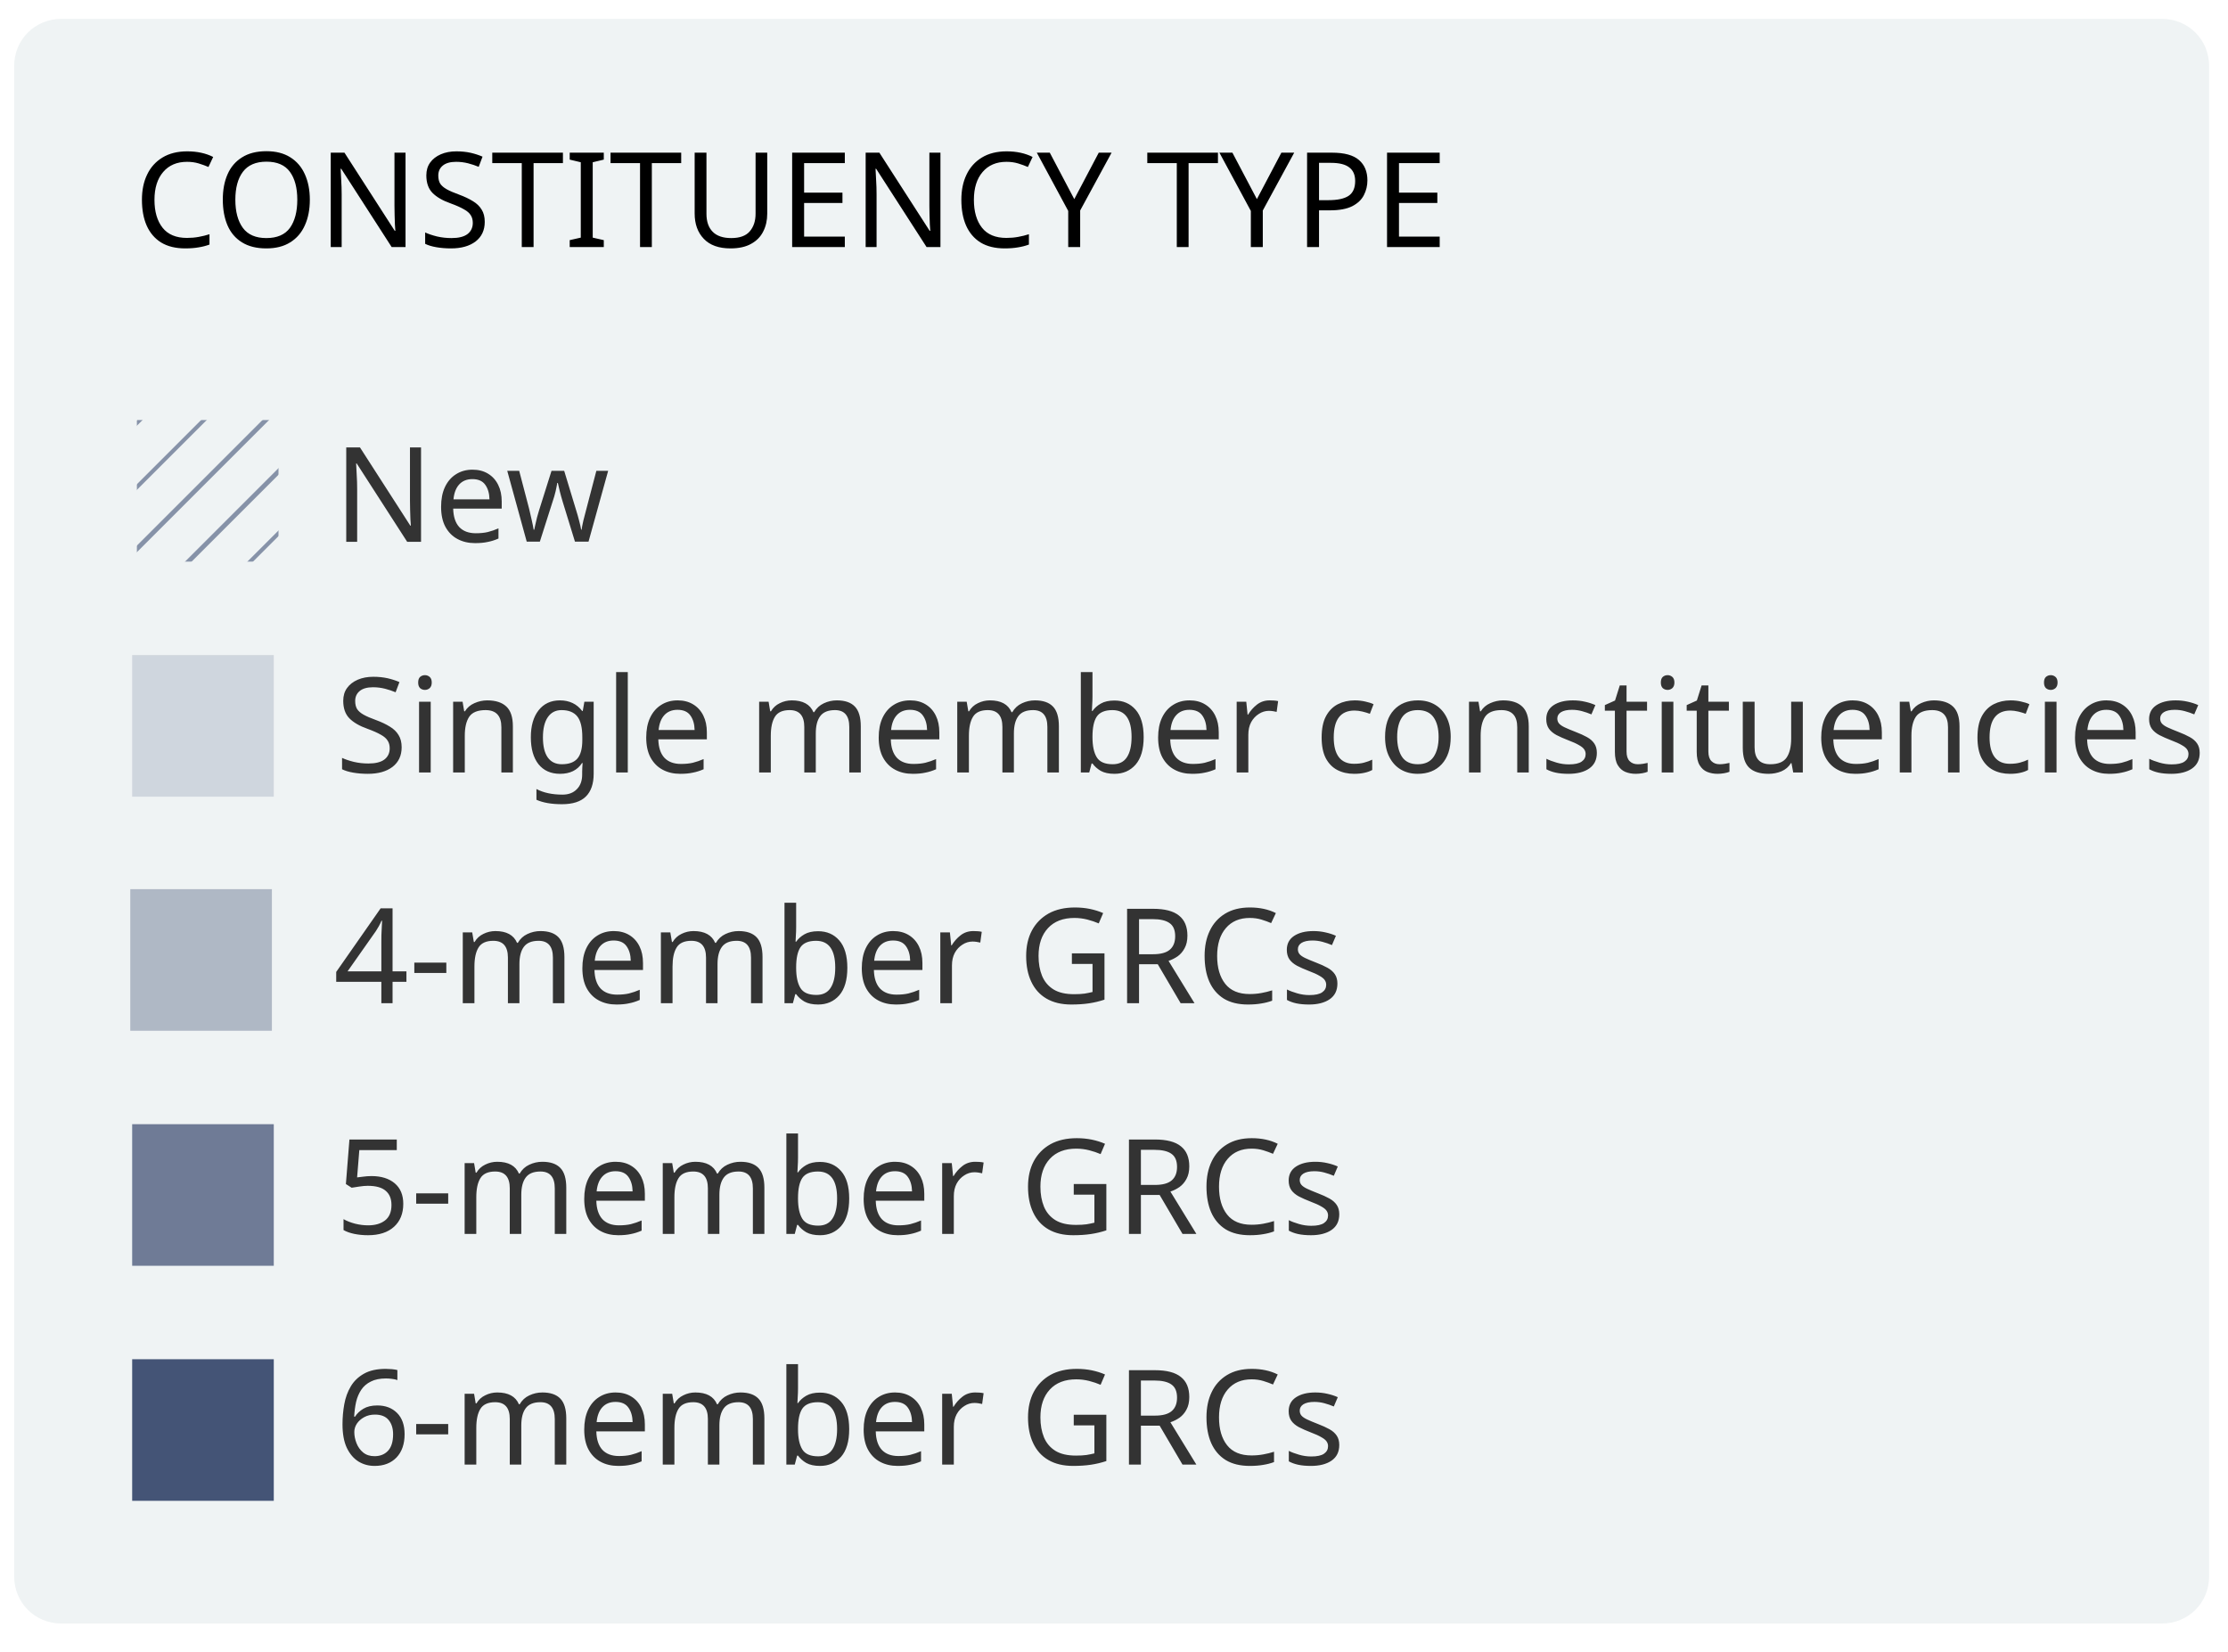
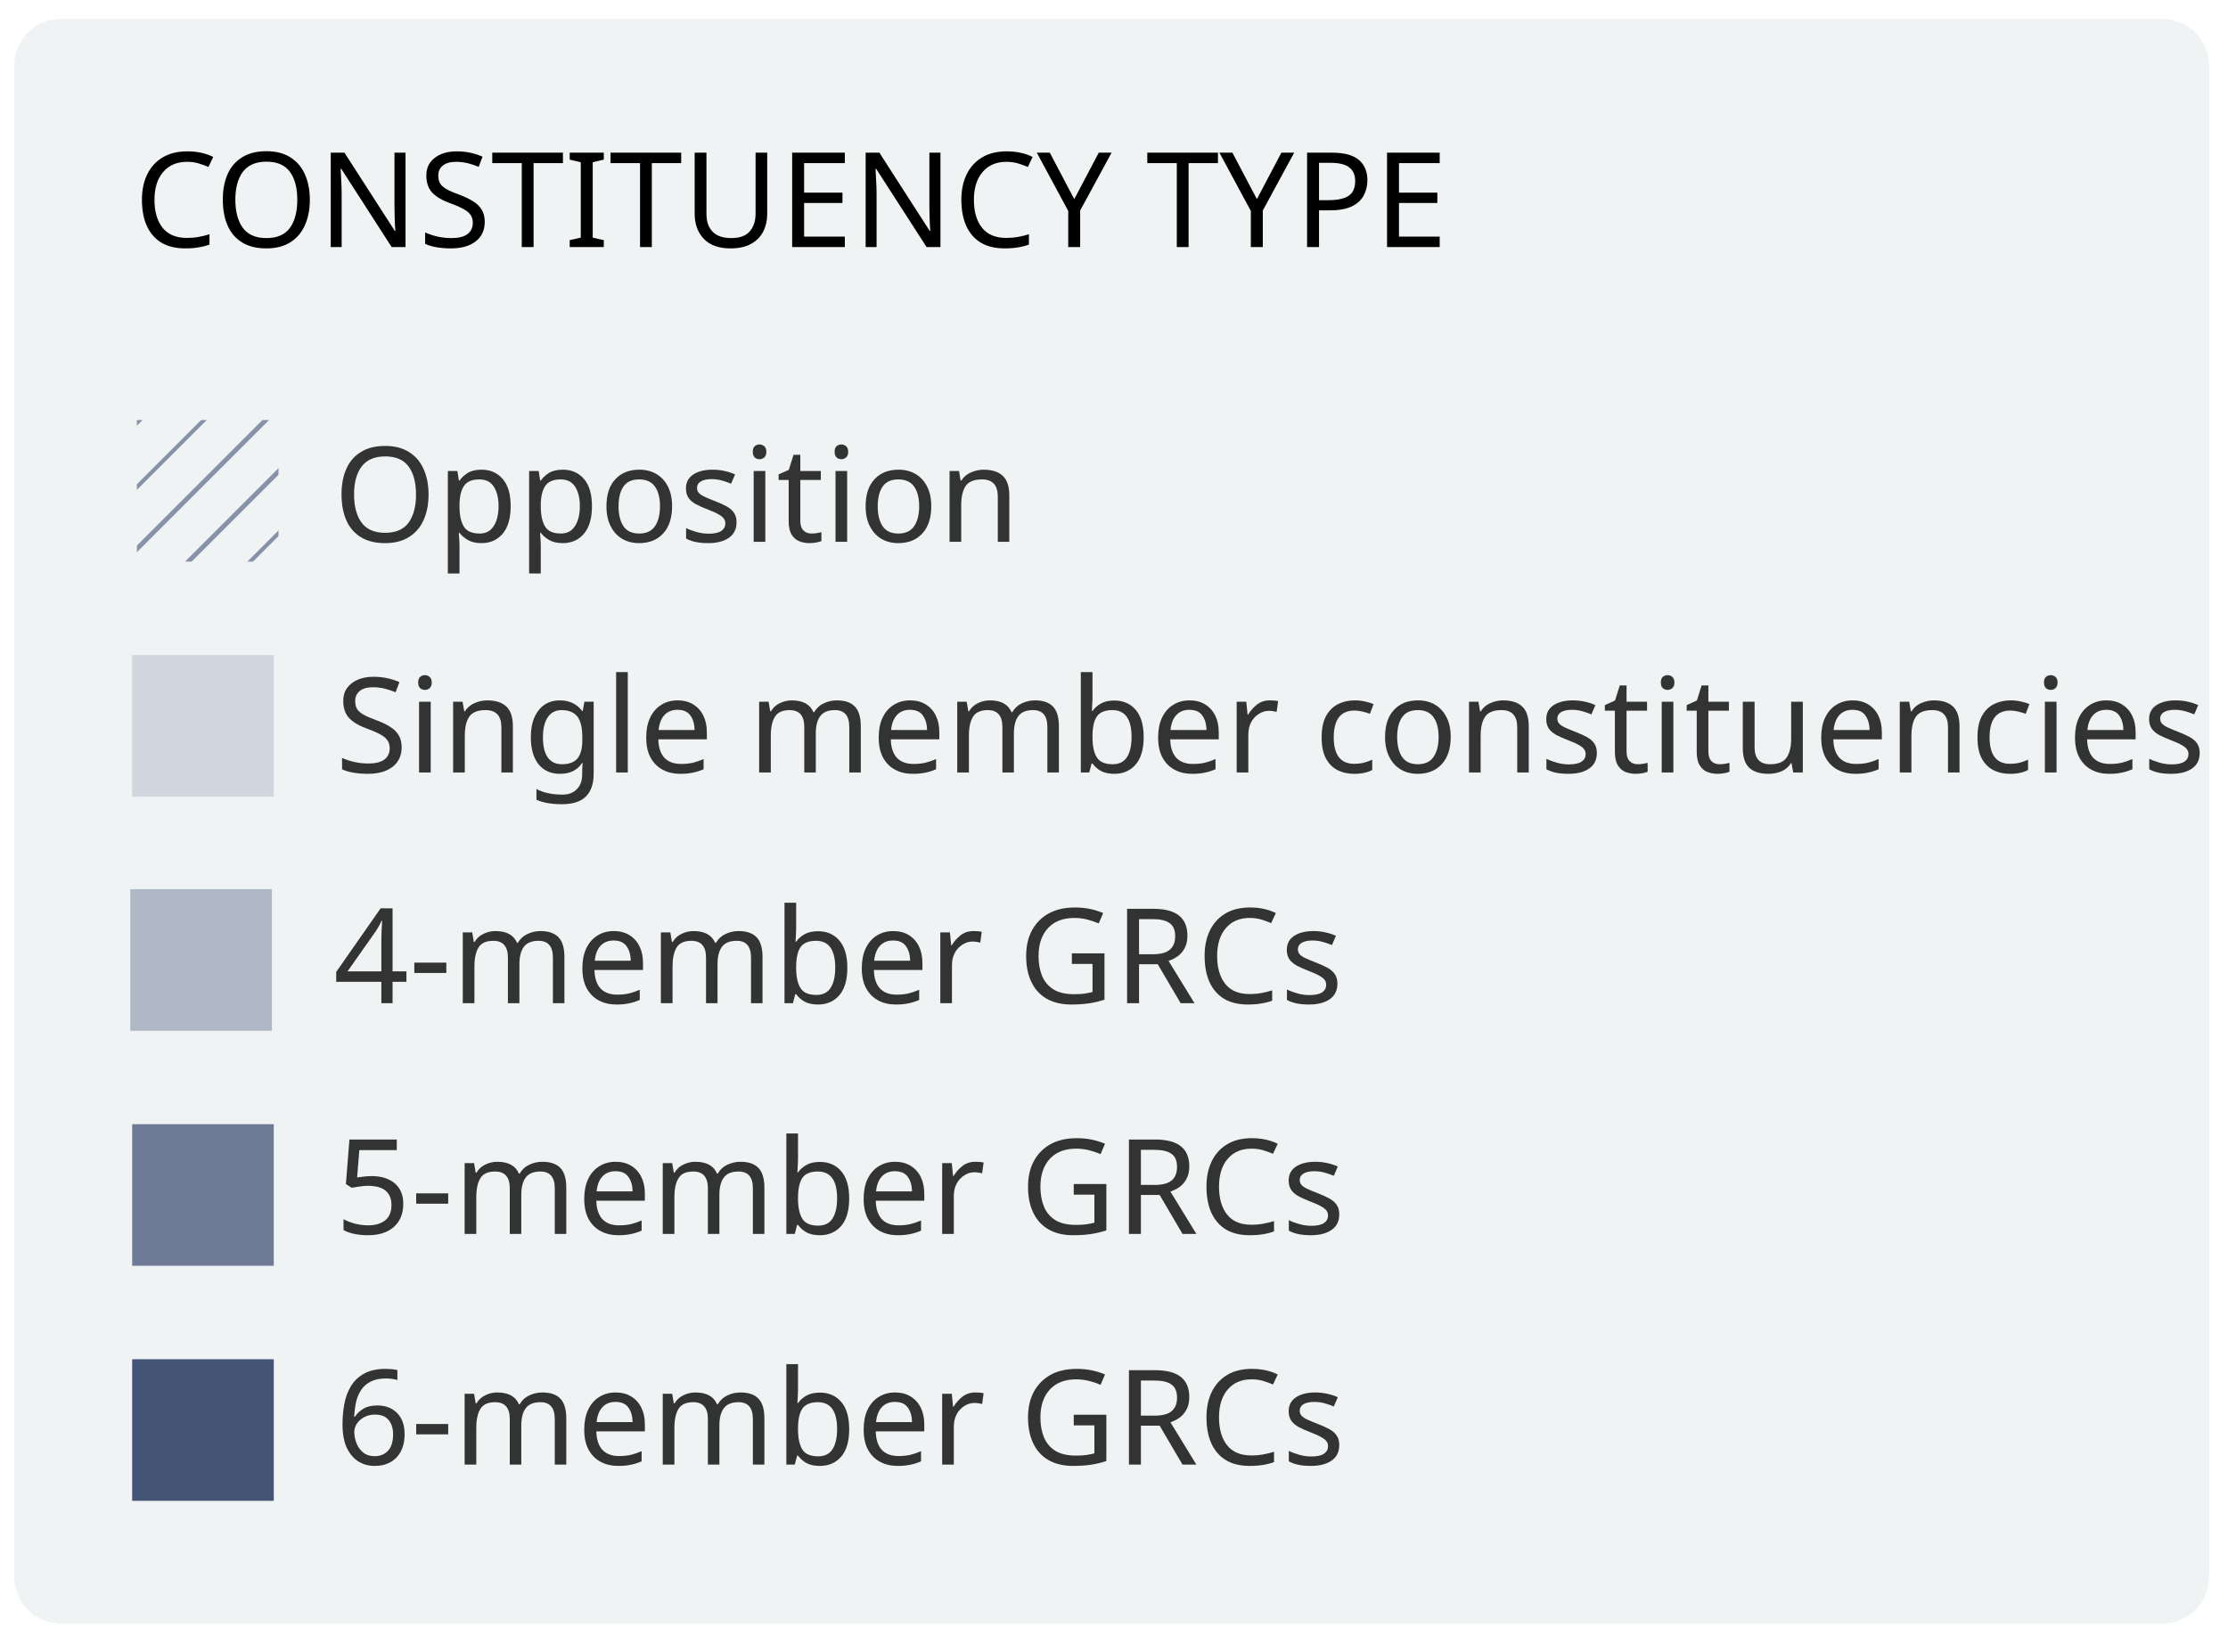
<svg xmlns="http://www.w3.org/2000/svg" xmlns:xlink="http://www.w3.org/1999/xlink" version="1.1" id="Layer_1" x="0px" y="0px" viewBox="0 0 236 175" style="enable-background:new 0 0 236 175;" xml:space="preserve">
  <pattern y="175" width="280.2" height="280.2" patternUnits="userSpaceOnUse" id="blue-pattern" viewBox="0 -280.2 280.2 280.2" style="overflow:visible;">
    <g>
      <rect y="-280.2" style="fill:none;" width="280.2" height="280.2" />
      <g style="opacity:0.5;">
        <polygon style="fill:#1D315C;" points="120.4,0 280.2,-159.8 280.2,-160.5 119.7,0    " />
        <polygon style="fill:#1D315C;" points="133.8,0 280.2,-146.4 280.2,-147.1 133.1,0    " />
        <polygon style="fill:#1D315C;" points="147.1,0 280.2,-133.1 280.2,-133.8 146.4,0    " />
        <polygon style="fill:#1D315C;" points="160.4,0 280.2,-119.8 280.2,-120.4 159.8,0    " />
        <polygon style="fill:#1D315C;" points="173.8,0 280.2,-106.4 280.2,-107.1 173.1,0    " />
        <polygon style="fill:#1D315C;" points="187.1,0 280.2,-93.1 280.2,-93.7 186.5,0    " />
        <polygon style="fill:#1D315C;" points="200.5,0 280.2,-79.7 280.2,-80.4 199.8,0    " />
        <polygon style="fill:#1D315C;" points="213.8,0 280.2,-66.4 280.2,-67.1 213.1,0    " />
        <polygon style="fill:#1D315C;" points="227.1,0 280.2,-53.1 280.2,-53.7 226.5,0    " />
        <polygon style="fill:#1D315C;" points="240.5,0 280.2,-39.7 280.2,-40.4 239.8,0    " />
        <polygon style="fill:#1D315C;" points="253.8,0 280.2,-26.4 280.2,-27 253.2,0    " />
        <polygon style="fill:#1D315C;" points="267.2,0 280.2,-13 280.2,-13.7 266.5,0    " />
        <polygon style="fill:#1D315C;" points="280.2,0 280.2,-0.3 279.9,0    " />
        <polygon style="fill:#1D315C;" points="107.1,0 280.2,-173.1 280.2,-173.8 106.4,0    " />
        <polygon style="fill:#1D315C;" points="93.7,0 280.2,-186.5 280.2,-187.1 93.1,0    " />
        <polygon style="fill:#1D315C;" points="80.4,0 280.2,-199.8 280.2,-200.5 79.7,0    " />
        <polygon style="fill:#1D315C;" points="67,0 280.2,-213.2 280.2,-213.8 66.4,0    " />
        <polygon style="fill:#1D315C;" points="53.7,0 280.2,-226.5 280.2,-227.2 53,0    " />
        <polygon style="fill:#1D315C;" points="40.4,0 280.2,-239.8 280.2,-240.5 39.7,0    " />
        <polygon style="fill:#1D315C;" points="27,0 280.2,-253.2 280.2,-253.8 26.4,0    " />
        <polygon style="fill:#1D315C;" points="13.7,0 280.2,-266.5 280.2,-267.2 13,0    " />
        <polygon style="fill:#1D315C;" points="280.2,-280.2 279.9,-280.2 0,-0.3 0,0 0.3,0 280.2,-279.9    " />
        <polygon style="fill:#1D315C;" points="266.5,-280.2 0,-13.7 0,-13 267.2,-280.2    " />
        <polygon style="fill:#1D315C;" points="253.2,-280.2 0,-27 0,-26.4 253.8,-280.2    " />
        <polygon style="fill:#1D315C;" points="239.8,-280.2 0,-40.4 0,-39.7 240.5,-280.2    " />
        <polygon style="fill:#1D315C;" points="226.5,-280.2 0,-53.7 0,-53 227.2,-280.2    " />
        <polygon style="fill:#1D315C;" points="213.2,-280.2 0,-67 0,-66.4 213.8,-280.2    " />
        <polygon style="fill:#1D315C;" points="199.8,-280.2 0,-80.4 0,-79.7 200.5,-280.2    " />
        <polygon style="fill:#1D315C;" points="186.5,-280.2 0,-93.7 0,-93.1 187.1,-280.2    " />
        <polygon style="fill:#1D315C;" points="173.1,-280.2 0,-107.1 0,-106.4 173.8,-280.2    " />
        <polygon style="fill:#1D315C;" points="159.8,-280.2 0,-120.4 0,-119.7 160.5,-280.2    " />
        <polygon style="fill:#1D315C;" points="146.4,-280.2 0,-133.8 0,-133.1 147.1,-280.2    " />
        <polygon style="fill:#1D315C;" points="133.1,-280.2 0,-147.1 0,-146.4 133.8,-280.2    " />
        <polygon style="fill:#1D315C;" points="119.8,-280.2 0,-160.4 0,-159.8 120.4,-280.2    " />
        <polygon style="fill:#1D315C;" points="106.4,-280.2 0,-173.8 0,-173.1 107.1,-280.2    " />
        <polygon style="fill:#1D315C;" points="93.1,-280.2 0,-187.1 0,-186.5 93.7,-280.2    " />
        <polygon style="fill:#1D315C;" points="79.7,-280.2 0,-200.5 0,-199.8 80.4,-280.2    " />
        <polygon style="fill:#1D315C;" points="66.4,-280.2 0,-213.8 0,-213.1 67.1,-280.2    " />
        <polygon style="fill:#1D315C;" points="53.1,-280.2 0,-227.1 0,-226.5 53.7,-280.2    " />
        <polygon style="fill:#1D315C;" points="39.7,-280.2 0,-240.5 0,-239.8 40.4,-280.2    " />
        <polygon style="fill:#1D315C;" points="26.4,-280.2 0,-253.8 0,-253.2 27,-280.2    " />
        <polygon style="fill:#1D315C;" points="13,-280.2 0,-267.2 0,-266.5 13.7,-280.2    " />
        <polygon style="fill:#1D315C;" points="0,-280.2 0,-279.9 0.3,-280.2    " />
        <polygon style="fill:#1D315C;" points="127.2,0 280.2,-153 280.2,-153.7 126.5,0    " />
        <polygon style="fill:#1D315C;" points="140.5,0 280.2,-139.7 280.2,-140.3 139.9,0    " />
        <polygon style="fill:#1D315C;" points="153.9,0 280.2,-126.3 280.2,-127 153.2,0    " />
        <polygon style="fill:#1D315C;" points="167.2,0 280.2,-113 280.2,-113.7 166.5,0    " />
        <polygon style="fill:#1D315C;" points="180.6,0 280.2,-99.6 280.2,-100.3 179.9,0    " />
        <polygon style="fill:#1D315C;" points="193.9,0 280.2,-86.3 280.2,-87 193.2,0    " />
        <polygon style="fill:#1D315C;" points="207.2,0 280.2,-73 280.2,-73.6 206.6,0    " />
        <polygon style="fill:#1D315C;" points="220.6,0 280.2,-59.6 280.2,-60.3 219.9,0    " />
        <polygon style="fill:#1D315C;" points="233.9,0 280.2,-46.3 280.2,-46.9 233.3,0    " />
        <polygon style="fill:#1D315C;" points="247.3,0 280.2,-32.9 280.2,-33.6 246.6,0    " />
        <polygon style="fill:#1D315C;" points="260.6,0 280.2,-19.6 280.2,-20.3 259.9,0    " />
        <polygon style="fill:#1D315C;" points="273.9,0 280.2,-6.3 280.2,-6.9 273.3,0    " />
        <polygon style="fill:#1D315C;" points="113.8,0 280.2,-166.4 280.2,-167 113.2,0    " />
        <polygon style="fill:#1D315C;" points="100.5,0 280.2,-179.7 280.2,-180.4 99.8,0    " />
        <polygon style="fill:#1D315C;" points="87.2,0 280.2,-193 280.2,-193.7 86.5,0    " />
        <polygon style="fill:#1D315C;" points="73.8,0 280.2,-206.4 280.2,-207 73.2,0    " />
        <polygon style="fill:#1D315C;" points="60.5,0 280.2,-219.7 280.2,-220.4 59.8,0    " />
        <polygon style="fill:#1D315C;" points="47.1,0 280.2,-233.1 280.2,-233.7 46.5,0    " />
        <polygon style="fill:#1D315C;" points="33.8,0 280.2,-246.4 280.2,-247.1 33.1,0    " />
        <polygon style="fill:#1D315C;" points="20.4,0 280.2,-259.8 280.2,-260.4 19.8,0    " />
        <polygon style="fill:#1D315C;" points="7.1,0 280.2,-273.1 280.2,-273.8 6.4,0    " />
        <polygon style="fill:#1D315C;" points="273.3,-280.2 0,-6.9 0,-6.2 274,-280.2    " />
        <polygon style="fill:#1D315C;" points="260,-280.2 0,-20.2 0,-19.6 260.6,-280.2    " />
        <polygon style="fill:#1D315C;" points="246.6,-280.2 0,-33.6 0,-32.9 247.3,-280.2    " />
        <polygon style="fill:#1D315C;" points="233.3,-280.2 0,-46.9 0,-46.3 233.9,-280.2    " />
        <polygon style="fill:#1D315C;" points="219.9,-280.2 0,-60.3 0,-59.6 220.6,-280.2    " />
        <polygon style="fill:#1D315C;" points="206.6,-280.2 0,-73.6 0,-73 207.2,-280.2    " />
        <polygon style="fill:#1D315C;" points="193.2,-280.2 0,-87 0,-86.3 193.9,-280.2    " />
        <polygon style="fill:#1D315C;" points="179.9,-280.2 0,-100.3 0,-99.6 180.6,-280.2    " />
        <polygon style="fill:#1D315C;" points="166.6,-280.2 0,-113.6 0,-113 167.2,-280.2    " />
        <polygon style="fill:#1D315C;" points="153.2,-280.2 0,-127 0,-126.3 153.9,-280.2    " />
        <polygon style="fill:#1D315C;" points="139.9,-280.2 0,-140.3 0,-139.7 140.5,-280.2    " />
        <polygon style="fill:#1D315C;" points="126.5,-280.2 0,-153.7 0,-153 127.2,-280.2    " />
        <polygon style="fill:#1D315C;" points="113.2,-280.2 0,-167 0,-166.3 113.9,-280.2    " />
        <polygon style="fill:#1D315C;" points="99.9,-280.2 0,-180.3 0,-179.7 100.5,-280.2    " />
        <polygon style="fill:#1D315C;" points="86.5,-280.2 0,-193.7 0,-193 87.2,-280.2    " />
        <polygon style="fill:#1D315C;" points="73.2,-280.2 0,-207 0,-206.4 73.8,-280.2    " />
        <polygon style="fill:#1D315C;" points="59.8,-280.2 0,-220.4 0,-219.7 60.5,-280.2    " />
        <polygon style="fill:#1D315C;" points="46.5,-280.2 0,-233.7 0,-233.1 47.1,-280.2    " />
        <polygon style="fill:#1D315C;" points="33.1,-280.2 0,-247.1 0,-246.4 33.8,-280.2    " />
        <polygon style="fill:#1D315C;" points="19.8,-280.2 0,-260.4 0,-259.7 20.5,-280.2    " />
        <polygon style="fill:#1D315C;" points="6.5,-280.2 0,-273.7 0,-273.1 7.1,-280.2    " />
      </g>
    </g>
  </pattern>
  <g>
    <path style="fill:#EFF3F4;" d="M229,172H6.5c-2.8,0-5-2.2-5-5V7c0-2.8,2.2-5,5-5H229c2.8,0,5,2.2,5,5v160   C234,169.8,231.8,172,229,172z" />
    <text transform="matrix(1 0 0 1 35.5137 155.1626)" style="fill:#333333; font-family:'CuratorRegular'; font-size:14px;">6-member GRCs</text>
    <text transform="matrix(1 0 0 1 35.5137 130.7222)" style="fill:#333333; font-family:'CuratorRegular'; font-size:14px;">5-member GRCs</text>
    <text transform="matrix(1 0 0 1 35.3164 106.281)" style="fill:#333333; font-family:'CuratorRegular'; font-size:14px;">4-member GRCs</text>
    <g>
      <text transform="matrix(1 0 0 1 35.5137 81.8403)" style="fill:#333333; font-family:'CuratorRegular'; font-size:14px;">Single member constituencies</text>
    </g>
    <rect x="14" y="144" style="opacity:0.8;fill:#192C56;enable-background:new    ;" width="15" height="15" />
    <rect x="14" y="119.1" style="opacity:0.6;fill:#192C56;enable-background:new    ;" width="15" height="15" />
    <rect x="13.8" y="94.2" style="opacity:0.3;fill:#192C56;enable-background:new    ;" width="15" height="15" />
    <rect x="14" y="69.4" style="opacity:0.15;fill:#1D315C;enable-background:new    ;" width="15" height="15" />
-     <text transform="matrix(1 0 0 1 35.3164 57.3994)" style="fill:#333333; font-family:'CuratorRegular'; font-size:14px;">New</text>
+     <text transform="matrix(1 0 0 1 35.3164 57.3994)" style="fill:#333333; font-family:'CuratorRegular'; font-size:14px;">Opposition</text>
    <pattern id="SVGID_1_" xlink:href="#blue-pattern" patternTransform="matrix(1 0 0 1 -172.2 83.2)">
	</pattern>
    <rect x="14.5" y="44.5" style="fill:url(#SVGID_1_);" width="15" height="15" />
    <text transform="matrix(1 0 0 1 14.1748 26.1748)" style="font-family:'CuratorRegular'; font-size:14px;">CONSTITUENCY TYPE</text>
  </g>
</svg>
